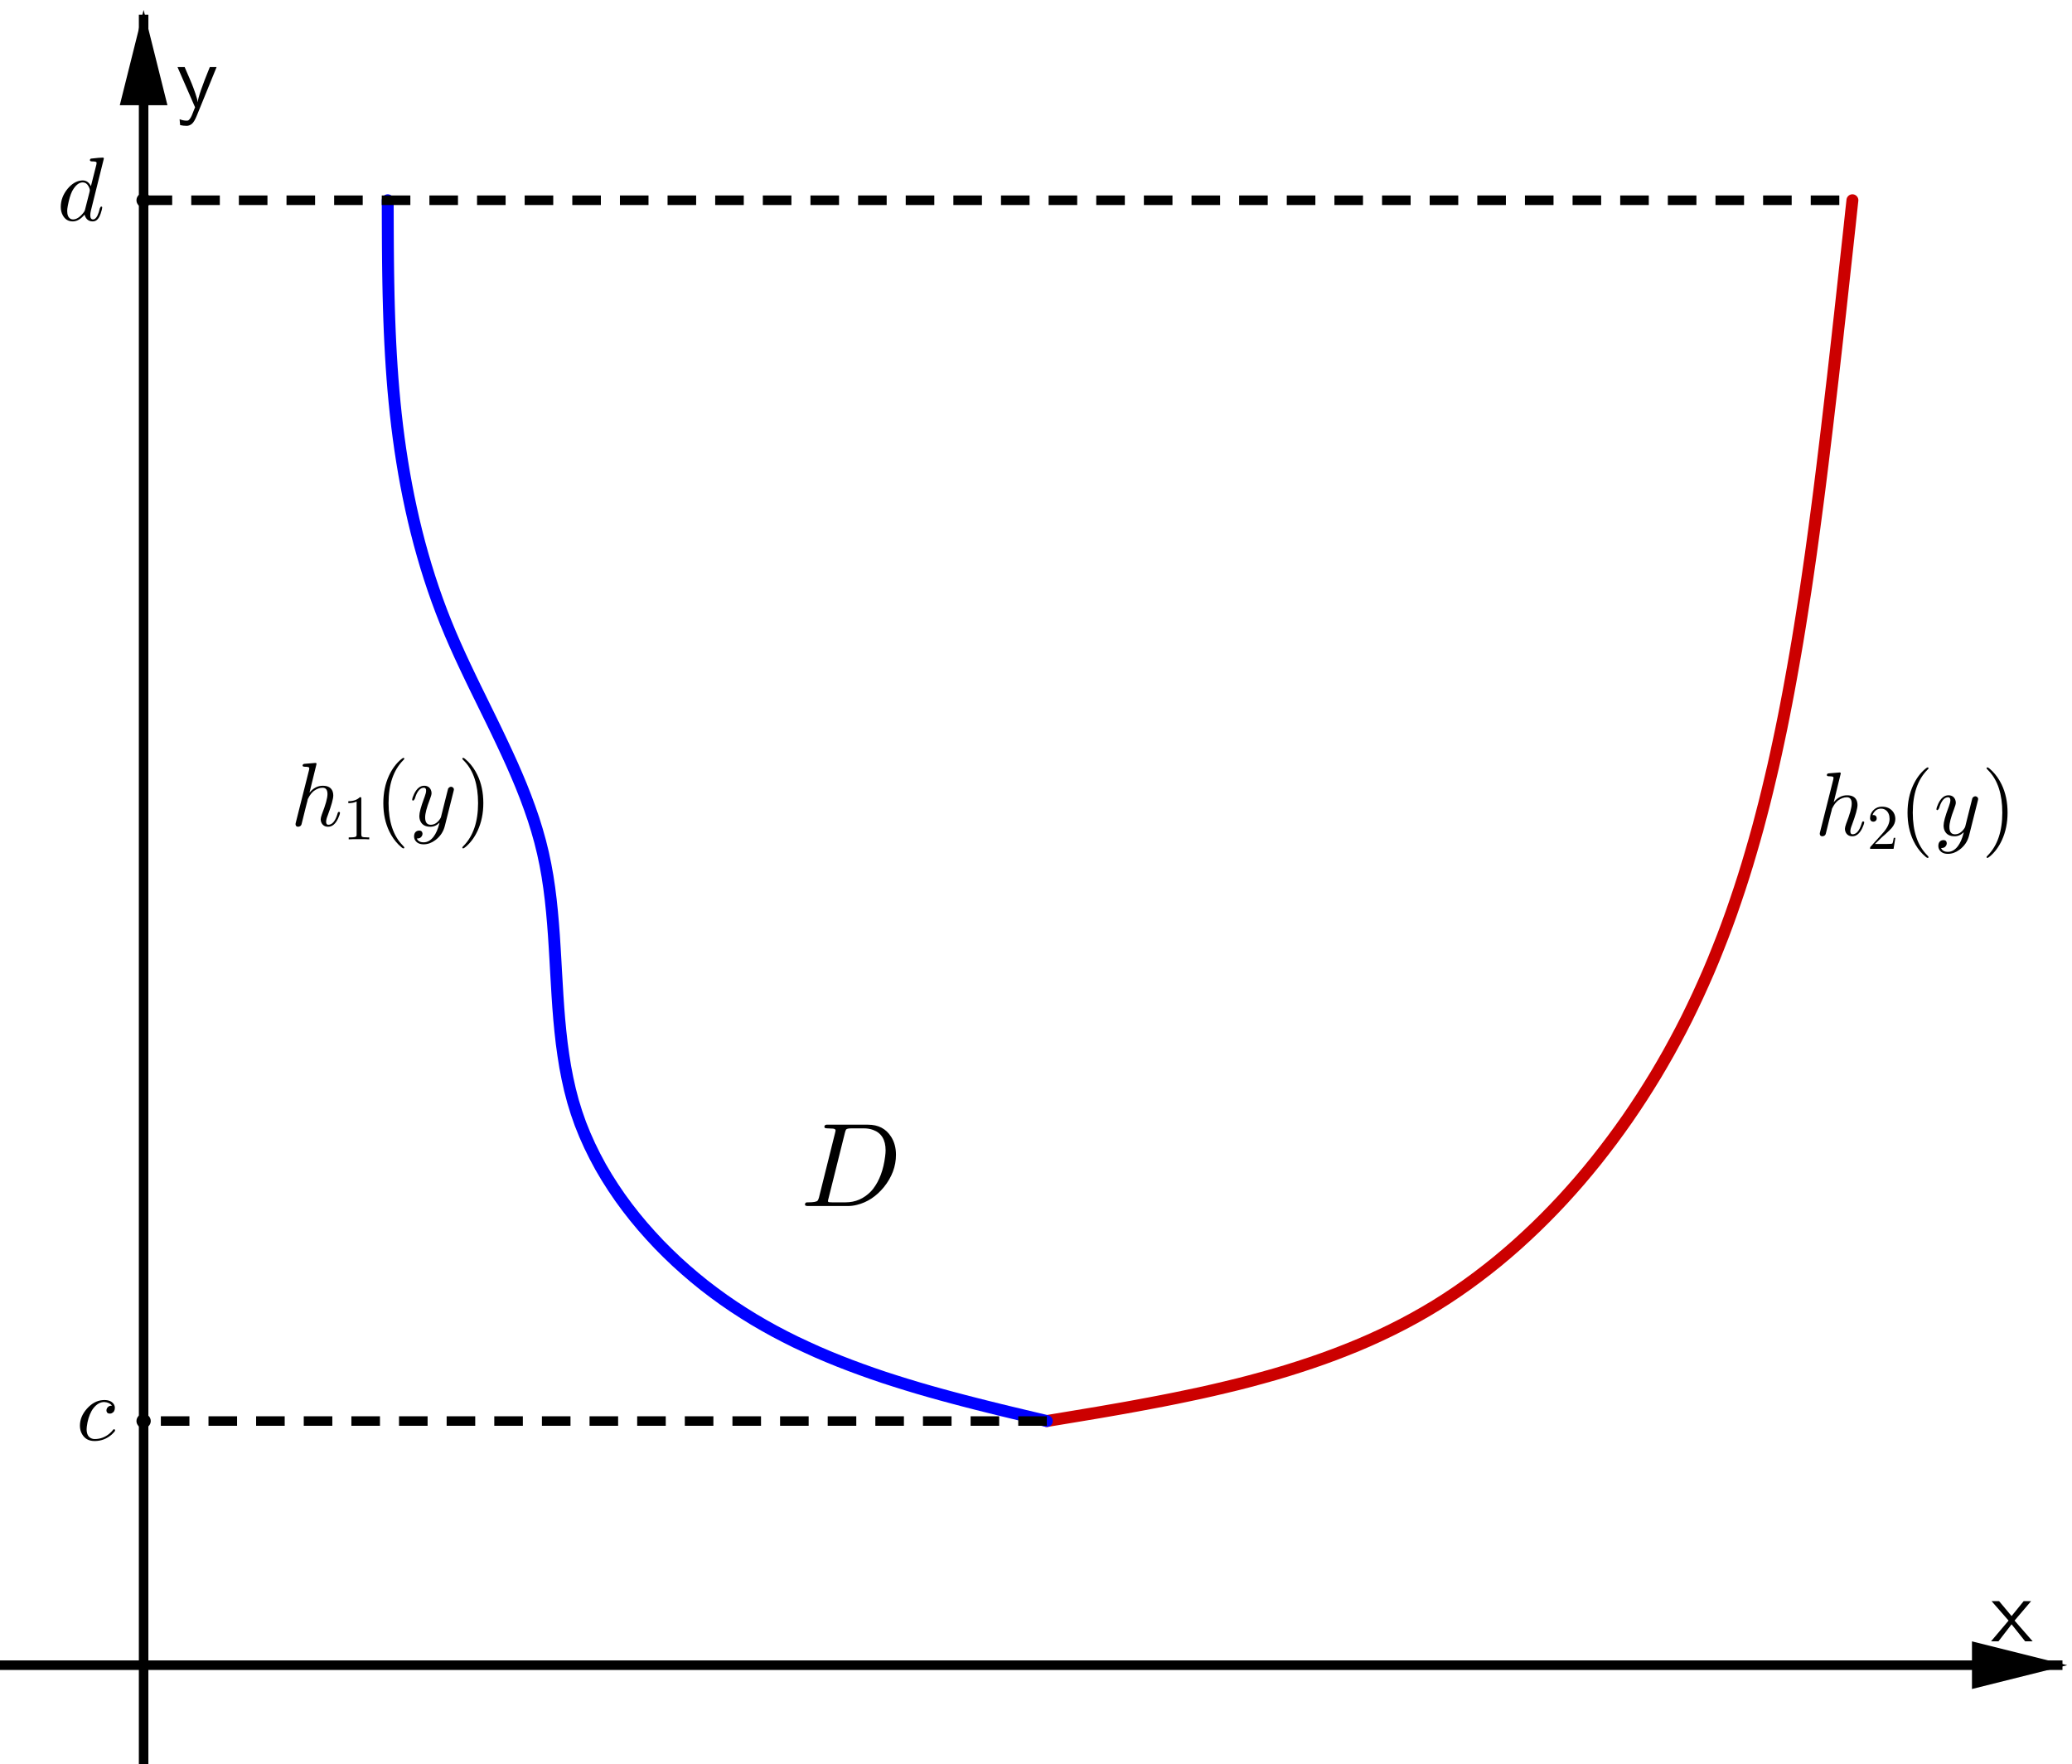
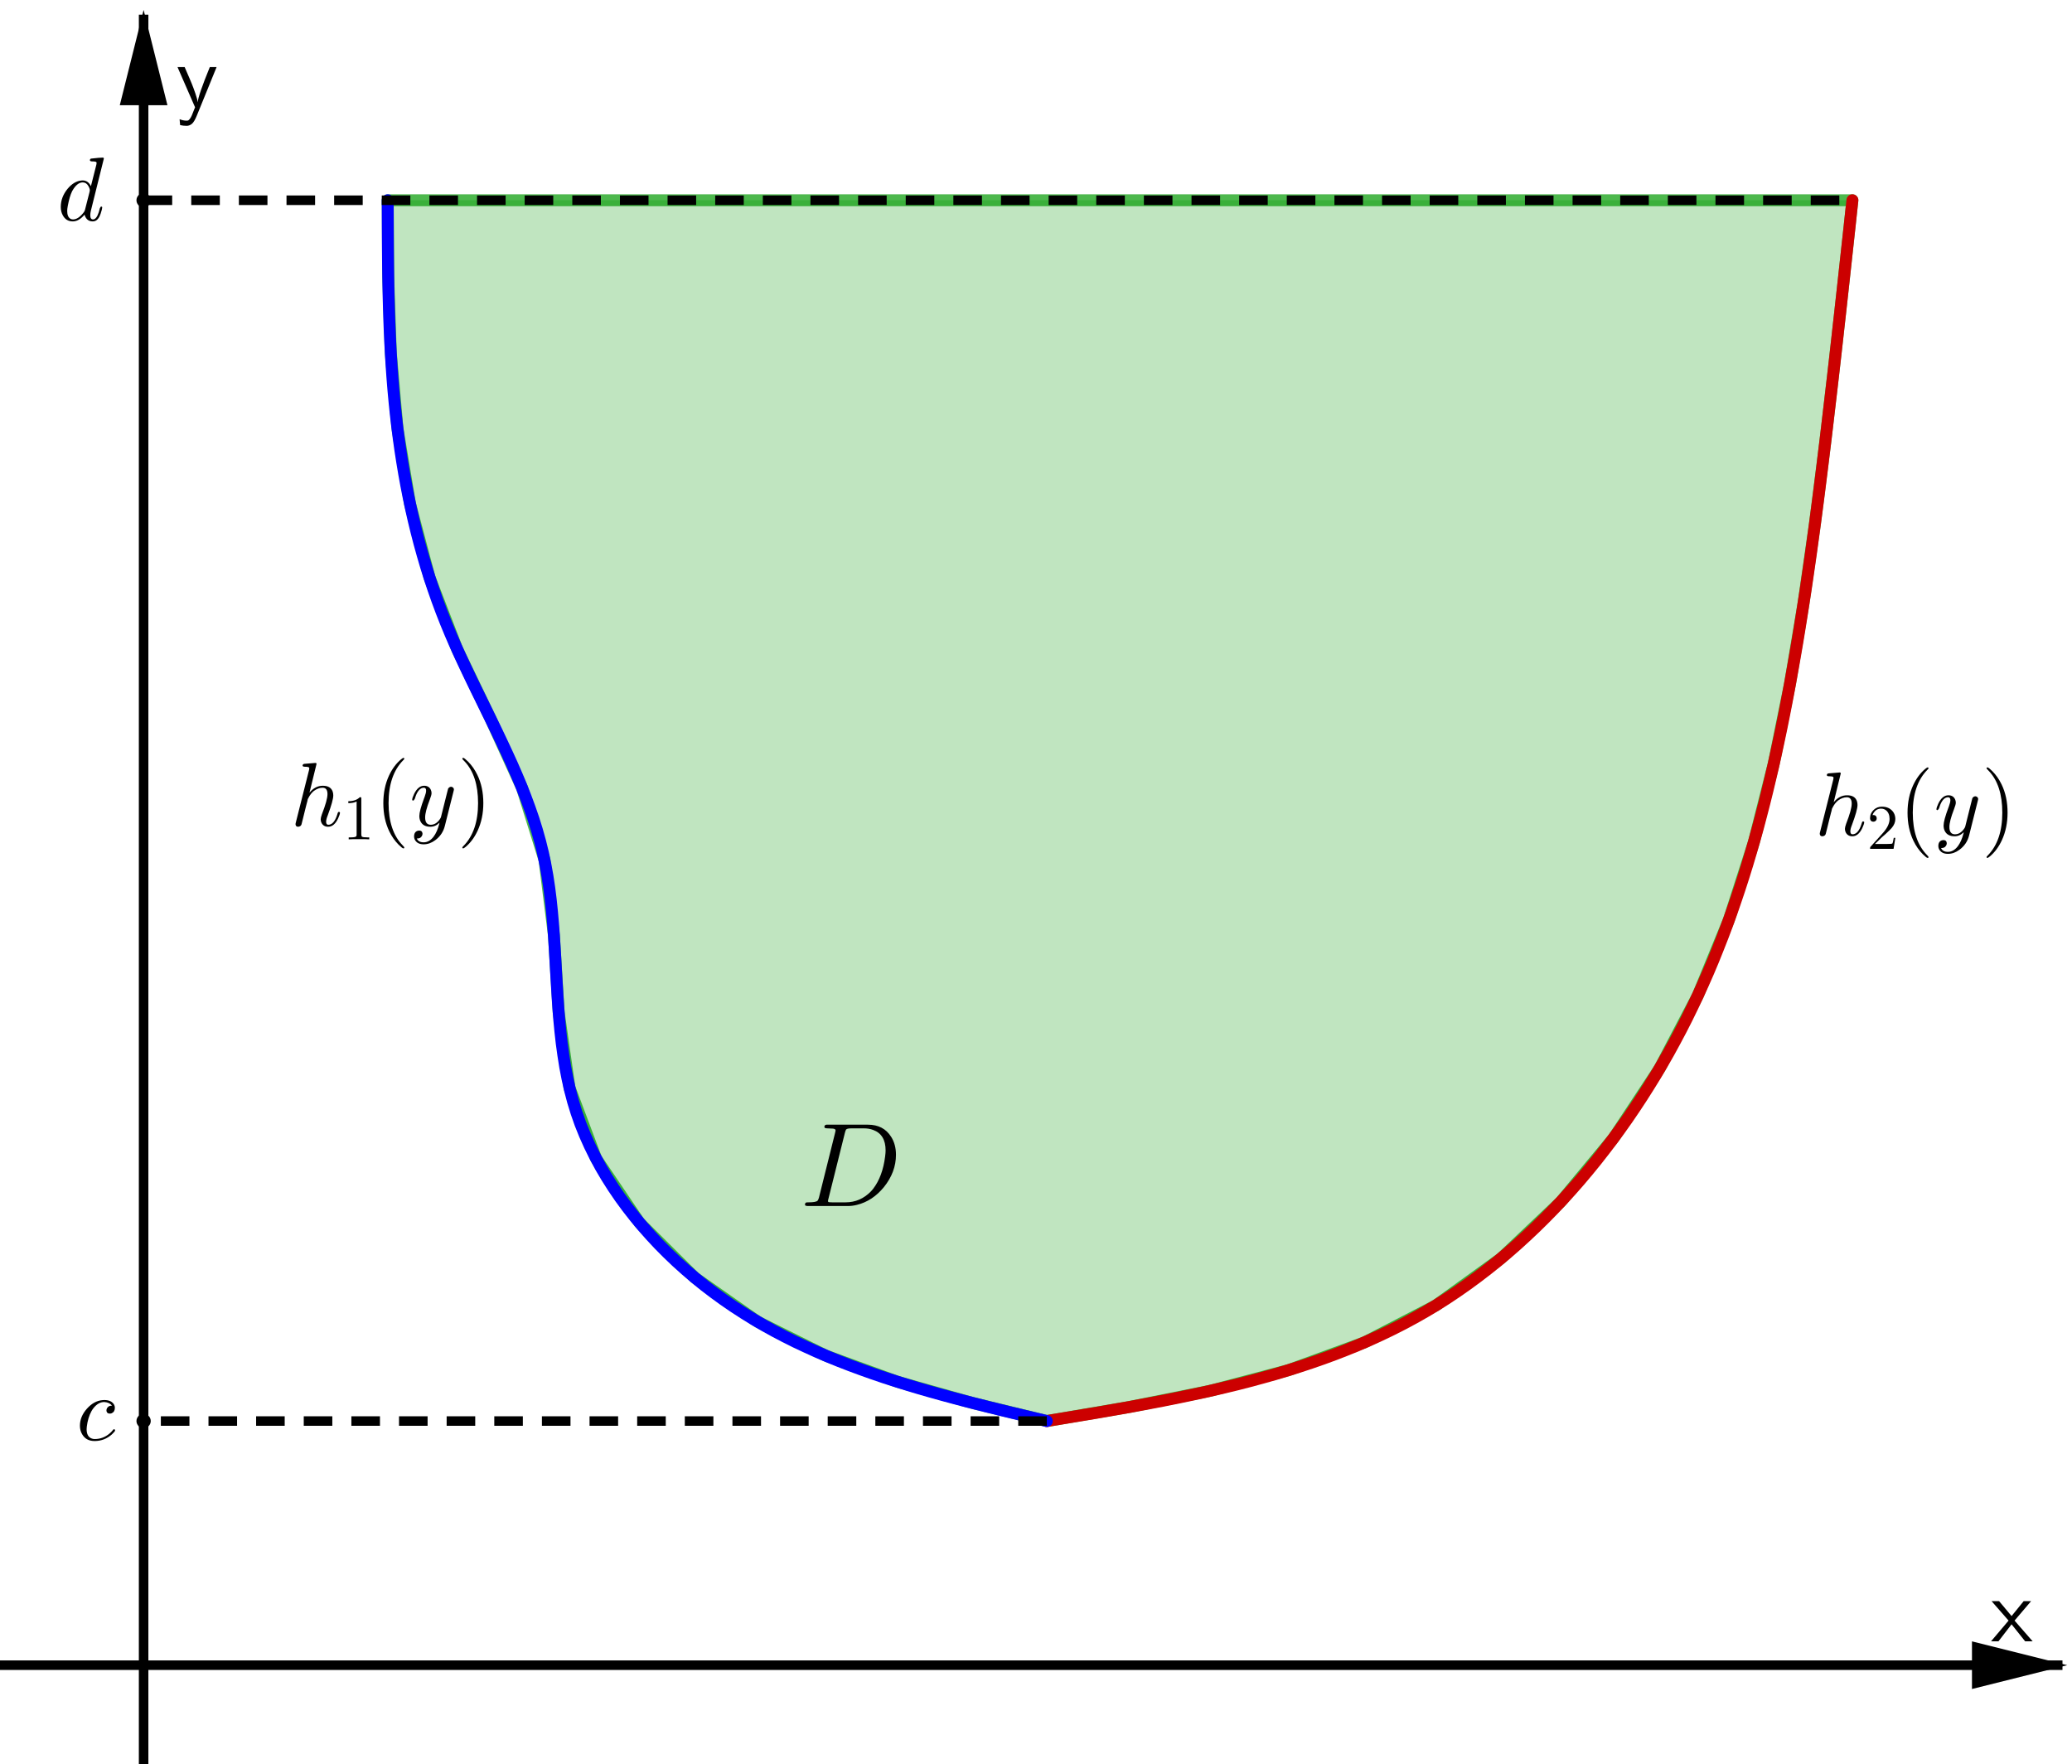
<svg xmlns="http://www.w3.org/2000/svg" version="1.1" baseProfile="full" width="8.507cm" height="7.239cm" viewBox="0 0 435 370">
  <g stroke-linejoin="miter" stroke-dashoffset="0" stroke-dasharray="none" stroke-width="1" stroke-miterlimit="10.000" stroke-linecap="square">
-     <clipPath id="clipff1509c6-2a86-4e3b-9353-17848c4de8a5">
+     <clipPath id="clip6311e9fa-0a7a-442d-a3f0-19649b66f85b">
      <path d="M 0 0 L 0 371.00 L 436.00 371.00 L 436.00 0 z" />
    </clipPath>
    <g clip-path="url(#clip1)">
      <g stroke-width="2" stroke-linecap="butt" fill="none" stroke-opacity="1" stroke="#000000">
        <path d="M 30.150 3 L 30.150 371.00" />
      </g>
    </g>
-     <clipPath id="clip4bbbef69-0d7c-4120-860a-edbbaa0ef70a">
+     <clipPath id="clipf287693c-3bcb-419b-8c8c-c4e3463d7b70">
      <path d="M 0 0 L 0 371.00 L 436.00 371.00 L 436.00 0 z" />
    </clipPath>
    <g clip-path="url(#clip2)">
      <g fill-opacity="1" fill-rule="evenodd" stroke="none" fill="#000000">
        <path d="M 30.150 2 L 25.150 22.000 L 35.150 22.000" />
      </g>
    </g>
    <g transform="matrix(.19, 0, 0, .19, 418.00, 344.44)">
-       <clipPath id="clipea00f66d-c0bb-4141-9ba6-aeb531abc336">
+       <clipPath id="clipfaec7d5c-9d93-4d64-b7e3-cc3d02b47096">
        <path d="M -2200.0 -1812.8 L -2200.0 139.81 L 94.737 139.81 L 94.737 -1812.8 z" />
      </clipPath>
      <g clip-path="url(#clip3)">
        <g fill-opacity="1" fill-rule="nonzero" stroke="none" fill="#000000">
          <path d="M 26.000 -22.906 L 46.000 -0 L 37.703 -0 L 22.703 -18.797 L 8.203 -0 L 0 -0 L 19.406 -22.906 L .594 -44.406 L 8.906 -44.406 L 22.703 -27.906 L 36.094 -44.406 L 44.297 -44.406 L 26.000 -22.906 z" />
        </g>
      </g>
    </g>
-     <clipPath id="clip33426093-e343-4d49-85f7-3287367b3d93">
+     <clipPath id="clipdcfa182e-7ff2-4a37-b840-2f69517cbc00">
      <path d="M 0 0 L 0 371.00 L 436.00 371.00 L 436.00 0 z" />
    </clipPath>
    <g clip-path="url(#clip4)">
      <g stroke-width="2" stroke-linecap="butt" fill="none" stroke-opacity="1" stroke="#000000">
        <path d="M 0 349.45 L 433.00 349.45" />
      </g>
    </g>
-     <clipPath id="clip22374f35-7037-4273-8b87-dc86bdc1f8fb">
+     <clipPath id="clip84c56ea7-764e-4e1a-94bc-f2bf129c5e8d">
      <path d="M 0 0 L 0 371.00 L 436.00 371.00 L 436.00 0 z" />
    </clipPath>
    <g clip-path="url(#clip5)">
      <g fill-opacity="1" fill-rule="evenodd" stroke="none" fill="#000000">
        <path d="M 434.00 349.45 L 414.00 344.45 L 414.00 354.45" />
      </g>
    </g>
    <g transform="matrix(.19, 0, 0, .19, 37.000, 22.436)">
-       <clipPath id="clip79411219-c379-4dfe-b65a-c7cf95550836">
+       <clipPath id="clip289b7c0a-c3a3-45b7-85e8-506037b8e4bb">
        <path d="M -194.74 -118.08 L -194.74 1834.5 L 2100.0 1834.5 L 2100.0 -118.08 z" />
      </clipPath>
      <g clip-path="url(#clip6)">
        <g fill-opacity="1" fill-rule="nonzero" stroke="none" fill="#000000">
          <path d="M 44.594 -44.406 L 22.797 9.094 Q 20.000 16.000 17.352 18.250 Q 14.703 20.500 11.500 20.500 Q 7.797 20.500 4.297 19.703 L 3.703 13.203 Q 7.703 14.797 11.500 14.797 Q 12.500 14.797 13.102 14.602 Q 13.703 14.406 14.852 13.055 Q 16.000 11.703 17.203 9 Q 18.094 7 20.797 -0 L 1.406 -44.406 L 9.297 -44.406 L 14.703 -31.906 Q 15.500 -30.094 17.148 -26.094 Q 18.797 -22.094 21.102 -15.398 Q 23.406 -8.703 23.703 -5.703 L 23.797 -5.703 Q 24.094 -12.594 37.094 -44.406 L 44.594 -44.406 z" />
        </g>
      </g>
    </g>
    <g id="misc">
</g>
    <g id="layer0">
-       <clipPath id="clip2cadec62-975e-4ff0-a764-cb93e0eb882e">
+       <clipPath id="clipa1887d9c-e97a-411b-b2b1-a6a6716736d4">
        <path d="M 0 0 L 0 371.00 L 436.00 371.00 L 436.00 0 z" />
      </clipPath>
      <g clip-path="url(#clip7)">
+         <g fill-opacity=".247" fill-rule="evenodd" stroke="none" fill="#009900">
+           <path d="M 219.77 298.20 L 219.77 298.20 L 237.05 295.26 L 254.10 291.85 L 270.67 287.47 L 286.53 281.66 L 301.45 273.93 L 315.21 263.99 L 327.70 252.14 L 338.81 238.74 L 348.42 224.19 L 356.45 208.87 L 362.96 193.01 L 368.20 176.74 L 372.39 160.18 L 375.80 143.43 L 378.63 126.60 L 381.05 109.72 L 383.19 92.801 L 385.17 75.860 L 387.06 58.908 L 388.90 41.950 L 81.400 41.950 L 81.400 41.950 L 81.504 57.955 L 82.042 73.936 L 83.444 89.871 L 86.078 105.68 L 90.184 121.18 L 95.973 136.18 L 102.96 150.74 L 109.60 165.32 L 114.31 180.42 L 116.29 196.27 L 117.29 212.41 L 119.55 228.22 L 125.14 243.10 L 134.23 256.54 L 145.86 268.10 L 159.09 277.37 L 173.36 284.47 L 188.40 289.95 L 203.96 294.35 L 219.77 298.20 L 219.77 298.20 z" />
+         </g>
+       </g>
+       <clipPath id="clipd58b456e-d2c6-4f74-9938-e258784f93cc">
+         <path d="M 0 0 L 0 371.00 L 436.00 371.00 L 436.00 0 z" />
+       </clipPath>
+       <g clip-path="url(#clip8)">
+         <g stroke-linejoin="round" stroke-width="2.5" stroke-linecap="round" fill="none" stroke-opacity=".698" stroke="#009900">
+           <path d="M 219.77 298.20 L 219.77 298.20 L 237.05 295.26 L 254.10 291.85 L 270.67 287.47 L 286.53 281.66 L 301.45 273.93 L 315.21 263.99 L 327.70 252.14 L 338.81 238.74 L 348.42 224.19 L 356.45 208.87 L 362.96 193.01 L 368.20 176.74 L 372.39 160.18 L 375.80 143.43 L 378.63 126.60 L 381.05 109.72 L 383.19 92.801 L 385.17 75.860 L 387.06 58.908 L 388.90 41.950 L 81.400 41.950 L 81.400 41.950 L 81.504 57.955 L 82.042 73.936 L 83.444 89.871 L 86.078 105.68 L 90.184 121.18 L 95.973 136.18 L 102.96 150.74 L 109.60 165.32 L 114.31 180.42 L 116.29 196.27 L 117.29 212.41 L 119.55 228.22 L 125.14 243.10 L 134.23 256.54 L 145.86 268.10 L 159.09 277.37 L 173.36 284.47 L 188.40 289.95 L 203.96 294.35 L 219.77 298.20 L 219.77 298.20 z" />
+         </g>
+       </g>
+       <clipPath id="clip1e984495-9e1f-45c6-9237-fc26170e0cf2">
+         <path d="M 0 0 L 0 371.00 L 436.00 371.00 L 436.00 0 z" />
+       </clipPath>
+       <g clip-path="url(#clip9)">
        <g fill-opacity="1" fill-rule="nonzero" stroke="none" fill="#000000">
          <path d="M 31.150 41.950 C 31.150 42.502 30.702 42.950 30.150 42.950 C 29.598 42.950 29.150 42.502 29.150 41.950 C 29.150 41.398 29.598 40.950 30.150 40.950 C 30.702 40.950 31.150 41.398 31.150 41.950 z" />
        </g>
      </g>
-       <clipPath id="clip5ae794fa-d0ab-49ab-b371-496ecd430538">
-         <path d="M 0 0 L 0 371.00 L 436.00 371.00 L 436.00 0 z" />
-       </clipPath>
-       <g clip-path="url(#clip8)">
+       <clipPath id="clip98ccf362-9b53-4945-89da-2a3b7042c78a">
+         <path d="M 0 0 L 0 371.00 L 436.00 371.00 L 436.00 0 z" />
+       </clipPath>
+       <g clip-path="url(#clip10)">
        <g stroke-linejoin="round" stroke-linecap="round" fill="none" stroke-opacity="1" stroke="#000000">
          <path d="M 31.150 41.950 C 31.150 42.502 30.702 42.950 30.150 42.950 C 29.598 42.950 29.150 42.502 29.150 41.950 C 29.150 41.398 29.598 40.950 30.150 40.950 C 30.702 40.950 31.150 41.398 31.150 41.950 z" />
        </g>
      </g>
      <g transform="matrix(.19, 0, 0, .19, 12.000, 46.186)">
-         <clipPath id="clip18c55b99-7acf-4c02-a42c-9f6162832047">
+         <clipPath id="clip1ece578a-960e-4f59-ac9c-73d46df4741e">
          <path d="M -63.158 -243.08 L -63.158 1709.5 L 2231.6 1709.5 L 2231.6 -243.08 z" />
        </clipPath>
-         <g clip-path="url(#clip9)">
+         <g clip-path="url(#clip11)">
          <g fill-opacity="1" fill-rule="nonzero" stroke="none" fill="#000000">
            <path d="M 51.594 -68.297 L 37.203 -10.500 Q 36.594 -8 36.594 -5.703 Q 36.594 -1.094 39.594 -1.094 Q 43.406 -1.094 46.000 -9.094 Q 46.500 -10.797 47.203 -13.500 Q 48.000 -15.203 48.594 -15.297 Q 49.797 -15.297 49.797 -14.297 Q 49.797 -12.797 48.000 -7.297 Q 47.406 -5.594 46.797 -4.406 Q 44.000 1.094 39.406 1.094 Q 33.797 1.094 31.297 -3.703 Q 30.594 -4.906 30.297 -6.406 Q 24.000 1.094 17.297 1.094 Q 9.797 1.094 6.203 -5.703 Q 4 -9.703 4 -14.906 Q 4 -25.703 11.500 -34.906 Q 18.500 -43.297 26.703 -44.094 Q 27.406 -44.203 28.094 -44.203 Q 34.203 -44.203 37.297 -37.797 L 43.297 -61.500 L 43.594 -63.500 Q 43.594 -64.594 42.203 -64.906 Q 41.000 -65.203 38.594 -65.203 Q 36.406 -65.203 36.203 -66.406 Q 36.203 -68.094 37.594 -68.297 Q 47.000 -69.406 50.297 -69.406 Q 51.594 -69.406 51.594 -68.297 z M 30.797 -11.906 L 30.797 -11.906 L 35.797 -31.500 Q 36.094 -33.000 36.094 -33.203 Q 36.094 -35.297 34.297 -38.297 Q 32.094 -42.000 28.203 -42.000 Q 23.000 -42.000 18.297 -35.203 Q 17.406 -33.906 16.594 -32.406 Q 13.703 -26.594 11.703 -15.906 Q 11.094 -12.500 11.094 -10.500 Q 11.094 -3.703 14.906 -1.703 Q 16.000 -1.094 17.500 -1.094 Q 23.094 -1.094 28.797 -8.203 Q 30.203 -9.797 30.703 -11.500 L 30.703 -11.594 Q 30.797 -11.797 30.797 -11.906 z" />
          </g>
        </g>
      </g>
-       <clipPath id="clipa4bd0825-7ec5-4f37-8b3e-fc11e48a4892">
-         <path d="M 0 0 L 0 371.00 L 436.00 371.00 L 436.00 0 z" />
-       </clipPath>
-       <g clip-path="url(#clip10)">
+       <clipPath id="clip62ed7aa6-cf71-4d1a-b7c5-29b50d6f17dc">
+         <path d="M 0 0 L 0 371.00 L 436.00 371.00 L 436.00 0 z" />
+       </clipPath>
+       <g clip-path="url(#clip12)">
        <g fill-opacity="1" fill-rule="nonzero" stroke="none" fill="#000000">
          <path d="M 31.150 298.20 C 31.150 298.75 30.702 299.20 30.150 299.20 C 29.598 299.20 29.150 298.75 29.150 298.20 C 29.150 297.65 29.598 297.20 30.150 297.20 C 30.702 297.20 31.150 297.65 31.150 298.20 z" />
        </g>
      </g>
-       <clipPath id="clip185cf35e-0b43-4b2f-b88d-7afe05935b59">
-         <path d="M 0 0 L 0 371.00 L 436.00 371.00 L 436.00 0 z" />
-       </clipPath>
-       <g clip-path="url(#clip11)">
+       <clipPath id="clipac3a815f-ecb2-42ce-9bd3-e118ff9b058b">
+         <path d="M 0 0 L 0 371.00 L 436.00 371.00 L 436.00 0 z" />
+       </clipPath>
+       <g clip-path="url(#clip13)">
        <g stroke-linejoin="round" stroke-linecap="round" fill="none" stroke-opacity="1" stroke="#000000">
          <path d="M 31.150 298.20 C 31.150 298.75 30.702 299.20 30.150 299.20 C 29.598 299.20 29.150 298.75 29.150 298.20 C 29.150 297.65 29.598 297.20 30.150 297.20 C 30.702 297.20 31.150 297.65 31.150 298.20 z" />
        </g>
      </g>
      <g transform="matrix(.19, 0, 0, .19, 16.000, 302.19)">
-         <clipPath id="clipf791af3f-e754-4f87-aa7d-d830ada0f6bf">
+         <clipPath id="clip10c210af-3392-4a19-9a96-a3dfbbbfbb9b">
          <path d="M -84.211 -1590.5 L -84.211 362.16 L 2210.5 362.16 L 2210.5 -1590.5 z" />
        </clipPath>
-         <g clip-path="url(#clip12)">
+         <g clip-path="url(#clip14)">
          <g fill-opacity="1" fill-rule="nonzero" stroke="none" fill="#000000">
            <path d="M 39.594 -38.000 L 39.594 -38.000 Q 36.797 -41.594 31.000 -42.000 Q 24.500 -42.000 19.203 -35.406 Q 17.906 -33.797 16.906 -32.000 Q 12.906 -24.703 11.703 -14.797 Q 11.500 -13.203 11.500 -12.000 Q 11.500 -3.797 17.094 -1.703 Q 18.500 -1.094 20.500 -1.094 Q 29.500 -1.094 36.703 -7.094 Q 38.797 -8.797 40.500 -11.000 Q 41.203 -12.000 41.797 -12.000 Q 42.703 -12.000 43.000 -10.703 Q 43.000 -9.594 39.594 -6.406 Q 31.297 1.094 20.297 1.094 Q 10.797 1.094 6.5 -6.5 Q 4.094 -10.594 4.094 -15.797 Q 4.094 -26.000 11.906 -34.703 Q 19.594 -43.297 29.094 -44.094 Q 30.000 -44.203 30.906 -44.203 Q 38.594 -44.203 41.594 -39.500 Q 42.703 -37.703 42.703 -35.594 Q 42.703 -31.203 39.203 -29.594 Q 38.203 -29.203 37.094 -29.203 Q 34.094 -29.203 33.500 -31.797 Q 33.406 -32.203 33.406 -32.703 Q 33.406 -34.906 35.203 -36.594 Q 36.594 -38.000 39.594 -38.000 z" />
          </g>
        </g>
      </g>
    </g>
    <g id="layer2">
-       <clipPath id="clip72ab9ad1-2c0c-429c-ad32-cf4d8d990321">
-         <path d="M 0 0 L 0 371.00 L 436.00 371.00 L 436.00 0 z" />
-       </clipPath>
-       <g clip-path="url(#clip13)">
+       <clipPath id="clipb9257147-d155-41b2-a161-191208507ed6">
+         <path d="M 0 0 L 0 371.00 L 436.00 371.00 L 436.00 0 z" />
+       </clipPath>
+       <g clip-path="url(#clip15)">
        <g stroke-linejoin="round" stroke-width="2.5" stroke-linecap="round" fill="none" stroke-opacity="1" stroke="#cc0000">
          <path d="M 388.90 41.950 L 388.61 44.600 L 388.33 47.250 L 388.04 49.899 L 387.75 52.549 L 387.46 55.199 L 387.17 57.848 L 386.88 60.498 L 386.59 63.147 L 386.30 65.796 L 386.00 68.445 L 385.71 71.093 L 385.41 73.742 L 385.11 76.390 L 384.81 79.038 L 384.50 81.685 L 384.19 84.332 L 383.88 86.979 L 383.57 89.626 L 383.25 92.272 L 382.93 94.917 L 382.61 97.562 L 382.28 100.21 L 381.95 102.85 L 381.61 105.49 L 381.26 108.14 L 380.91 110.78 L 380.55 113.42 L 380.19 116.06 L 379.81 118.70 L 379.43 121.33 L 379.04 123.97 L 378.63 126.60 L 378.22 129.24 L 377.80 131.87 L 377.37 134.50 L 376.92 137.13 L 376.46 139.76 L 375.99 142.38 L 375.51 145.01 L 375.01 147.63 L 374.50 150.25 L 373.97 152.87 L 373.42 155.48 L 372.86 158.09 L 372.28 160.70 L 371.67 163.30 L 371.05 165.90 L 370.41 168.49 L 369.74 171.08 L 369.06 173.66 L 368.34 176.23 L 367.60 178.80 L 366.84 181.36 L 366.05 183.91 L 365.23 186.45 L 364.38 188.98 L 363.51 191.50 L 362.60 194.02 L 361.66 196.52 L 360.68 199.01 L 359.68 201.50 L 358.64 203.97 L 357.56 206.42 L 356.45 208.87 L 355.30 211.30 L 354.12 213.72 L 352.89 216.13 L 351.62 218.52 L 350.32 220.90 L 348.97 223.26 L 347.59 225.60 L 346.16 227.92 L 344.70 230.22 L 343.20 232.50 L 341.67 234.75 L 340.09 236.98 L 338.48 239.18 L 336.83 241.35 L 335.15 243.50 L 333.43 245.61 L 331.68 247.69 L 329.89 249.73 L 328.07 251.74 L 326.21 253.71 L 324.32 255.64 L 322.40 257.53 L 320.44 259.38 L 318.46 261.19 L 316.44 262.95 L 314.39 264.67 L 312.30 266.34 L 310.19 267.96 L 308.05 269.53 L 305.88 271.05 L 303.68 272.52 L 301.45 273.93 L 299.19 275.28 L 296.90 276.58 L 294.59 277.82 L 292.25 279.01 L 289.88 280.15 L 287.49 281.24 L 285.08 282.28 L 282.64 283.27 L 280.19 284.22 L 277.71 285.13 L 275.21 286.00 L 272.69 286.83 L 270.16 287.63 L 267.61 288.39 L 265.04 289.11 L 262.46 289.81 L 259.86 290.48 L 257.25 291.11 L 254.62 291.73 L 251.99 292.32 L 249.34 292.88 L 246.69 293.43 L 244.02 293.96 L 241.35 294.47 L 238.67 294.97 L 235.98 295.46 L 233.29 295.93 L 230.59 296.40 L 227.89 296.85 L 225.19 297.30 L 222.48 297.75 L 219.77 298.20" />
        </g>
      </g>
-       <clipPath id="clip0cbb0620-51db-4d14-ab14-76f0472570fe">
-         <path d="M 0 0 L 0 371.00 L 436.00 371.00 L 436.00 0 z" />
-       </clipPath>
-       <g clip-path="url(#clip14)">
+       <clipPath id="clip4c94c3eb-6fc6-41b4-b405-1658b3005d02">
+         <path d="M 0 0 L 0 371.00 L 436.00 371.00 L 436.00 0 z" />
+       </clipPath>
+       <g clip-path="url(#clip16)">
        <g stroke-linejoin="round" stroke-width="2.5" stroke-linecap="round" fill="none" stroke-opacity="1" stroke="#0000ff">
          <path d="M 219.77 298.20 L 217.30 297.61 L 214.82 297.02 L 212.35 296.43 L 209.87 295.83 L 207.41 295.22 L 204.94 294.60 L 202.49 293.97 L 200.03 293.32 L 197.59 292.66 L 195.16 291.98 L 192.74 291.28 L 190.32 290.55 L 187.92 289.80 L 185.53 289.03 L 183.16 288.22 L 180.80 287.38 L 178.45 286.51 L 176.13 285.61 L 173.82 284.67 L 171.53 283.69 L 169.26 282.66 L 167.00 281.60 L 164.78 280.49 L 162.57 279.33 L 160.39 278.12 L 158.23 276.86 L 156.10 275.54 L 153.99 274.17 L 151.91 272.74 L 149.86 271.25 L 147.84 269.71 L 145.86 268.10 L 143.91 266.43 L 142.01 264.72 L 140.15 262.94 L 138.34 261.12 L 136.59 259.24 L 134.89 257.32 L 133.25 255.35 L 131.68 253.34 L 130.17 251.28 L 128.74 249.18 L 127.38 247.04 L 126.10 244.87 L 124.91 242.65 L 123.80 240.40 L 122.78 238.12 L 121.85 235.81 L 121.03 233.47 L 120.30 231.10 L 119.67 228.70 L 119.13 226.28 L 118.66 223.84 L 118.27 221.38 L 117.93 218.91 L 117.65 216.42 L 117.41 213.91 L 117.21 211.40 L 117.04 208.89 L 116.89 206.36 L 116.74 203.84 L 116.60 201.31 L 116.45 198.79 L 116.29 196.27 L 116.10 193.76 L 115.88 191.26 L 115.62 188.77 L 115.31 186.29 L 114.94 183.83 L 114.50 181.39 L 113.99 178.97 L 113.40 176.57 L 112.73 174.19 L 112.00 171.84 L 111.19 169.50 L 110.33 167.17 L 109.42 164.86 L 108.46 162.57 L 107.46 160.28 L 106.42 158.00 L 105.36 155.73 L 104.28 153.46 L 103.18 151.19 L 102.07 148.93 L 100.96 146.66 L 99.847 144.40 L 98.747 142.12 L 97.662 139.84 L 96.599 137.56 L 95.563 135.26 L 94.560 132.95 L 93.598 130.62 L 92.679 128.28 L 91.805 125.93 L 90.973 123.56 L 90.184 121.18 L 89.437 118.79 L 88.730 116.38 L 88.062 113.97 L 87.433 111.54 L 86.843 109.11 L 86.289 106.66 L 85.772 104.21 L 85.290 101.75 L 84.843 99.285 L 84.430 96.814 L 84.049 94.338 L 83.700 91.858 L 83.383 89.374 L 83.095 86.888 L 82.838 84.400 L 82.608 81.911 L 82.404 79.420 L 82.226 76.928 L 82.070 74.435 L 81.936 71.940 L 81.822 69.445 L 81.726 66.948 L 81.646 64.451 L 81.581 61.953 L 81.530 59.454 L 81.490 56.955 L 81.460 54.455 L 81.438 51.954 L 81.423 49.454 L 81.412 46.953 L 81.405 44.451 L 81.400 41.950" />
        </g>
      </g>
-       <clipPath id="clip00adf430-da41-4b6d-9405-5b29ce14d956">
-         <path d="M 0 0 L 0 371.00 L 436.00 371.00 L 436.00 0 z" />
-       </clipPath>
-       <g clip-path="url(#clip15)">
+       <clipPath id="clipcfa5764e-ce7a-46c3-973f-7ec4f876717c">
+         <path d="M 0 0 L 0 371.00 L 436.00 371.00 L 436.00 0 z" />
+       </clipPath>
+       <g clip-path="url(#clip17)">
        <g stroke-linejoin="round" stroke-dasharray="6,4" stroke-width="2" stroke-linecap="butt" fill="none" stroke-opacity="1" stroke="#000000">
          <path d="M 30.150 41.950 L 388.90 41.950" />
        </g>
      </g>
-       <clipPath id="clipae62fa3c-6f03-47e0-a5b0-61f1d570ae3a">
-         <path d="M 0 0 L 0 371.00 L 436.00 371.00 L 436.00 0 z" />
-       </clipPath>
-       <g clip-path="url(#clip16)">
+       <clipPath id="clip6eb1c309-ecf9-4acb-ac3b-e0426a89925b">
+         <path d="M 0 0 L 0 371.00 L 436.00 371.00 L 436.00 0 z" />
+       </clipPath>
+       <g clip-path="url(#clip18)">
        <g stroke-linejoin="round" stroke-dasharray="6,4" stroke-width="2" stroke-linecap="butt" fill="none" stroke-opacity="1" stroke="#000000">
          <path d="M 219.77 298.20 L 30.150 298.20" />
        </g>
      </g>
      <g transform="matrix(.19, 0, 0, .19, 381.00, 175.25)">
-         <clipPath id="clipba1a80f7-703e-473e-a41e-696f813212dc">
+         <clipPath id="clip9ebf93a3-f4e3-43ef-8f73-730623f58bd5">
          <path d="M -2005.3 -922.37 L -2005.3 1030.3 L 289.47 1030.3 L 289.47 -922.37 z" />
        </clipPath>
-         <g clip-path="url(#clip17)">
+         <g clip-path="url(#clip19)">
          <g fill-opacity="1" fill-rule="nonzero" stroke="none" fill="#000000">
            <path d="M 28.703 -68.297 L 20.906 -36.500 Q 27.094 -44.203 35.703 -44.203 Q 44.594 -44.203 46.703 -37.297 L 46.703 -37.203 Q 47.203 -35.500 47.203 -33.500 Q 47.203 -27.906 41.094 -11.500 Q 39.297 -7.094 39.297 -4.406 Q 39.297 -1.094 41.703 -1.094 Q 47.906 -1.094 51.500 -12.094 L 51.906 -13.500 Q 52.406 -15.094 52.906 -15.203 L 52.906 -15.297 L 53.406 -15.297 Q 54.594 -15.297 54.594 -14.297 Q 54.594 -12.594 52.500 -8 Q 48.203 1.094 41.500 1.094 Q 36.406 1.094 34.203 -3.203 Q 33.297 -5 33.297 -7.094 Q 33.297 -8.906 34.594 -12.594 Q 40.797 -28.406 40.797 -35.000 Q 40.797 -42.000 35.406 -42.000 Q 30.594 -42.000 25.797 -38.500 Q 22.094 -35.594 19.297 -29.906 L 19.000 -29.297 Q 18.594 -26.906 17.906 -24.797 Q 17.406 -22.500 16.203 -18.094 L 14.000 -9.094 L 12.094 -1.5 Q 11.406 .594 9 1 Q 8.703 1.094 8.406 1.094 Q 6 1.094 5.594 -1 Q 5.5 -1.406 5.5 -1.703 Q 5.5 -2.5 5.906 -3.906 L 20.406 -61.500 L 20.703 -63.500 Q 20.703 -64.594 19.297 -64.906 L 19.297 -64.906 Q 18.094 -65.203 15.703 -65.203 Q 13.500 -65.203 13.297 -66.406 Q 13.297 -68.094 15.203 -68.406 L 27.406 -69.406 Q 28.703 -69.406 28.703 -68.297 z" />
          </g>
        </g>
      </g>
      <g transform="matrix(.133, 0, 0, .133, 391.94, 178.10)">
-         <clipPath id="clipc36d0f0e-759c-4539-9ce8-7a411785f621">
+         <clipPath id="clipdfc79a40-4bfb-4c65-8d8d-af3b654298e2">
          <path d="M -2946.9 -1339.1 L -2946.9 1450.4 L 331.25 1450.4 L 331.25 -1339.1 z" />
        </clipPath>
-         <g clip-path="url(#clip18)">
+         <g clip-path="url(#clip20)">
          <g fill-opacity="1" fill-rule="nonzero" stroke="none" fill="#000000">
            <path d="M 44.906 -17.406 L 44.906 -17.406 L 42.094 -0 L 5 -0 Q 5 -2.5 5.594 -3.203 L 6.094 -3.703 L 25.297 -25.094 Q 35.797 -36.906 35.797 -47.203 Q 35.797 -56.094 30.406 -60.703 L 30.297 -60.797 L 30.203 -60.797 Q 27.000 -63.500 22.406 -63.500 Q 15.203 -63.500 10.906 -57.297 Q 9.703 -55.500 8.906 -53.297 Q 9.203 -53.406 10.203 -53.406 Q 14.203 -53.406 15.297 -49.797 L 15.297 -49.703 Q 15.500 -49.000 15.500 -48.203 Q 15.500 -44.203 11.703 -43.094 Q 10.906 -42.906 10.297 -42.906 Q 6.594 -42.906 5.406 -46.000 Q 5 -47.094 5 -48.500 Q 5 -56.203 10.906 -61.703 Q 16.203 -66.594 23.703 -66.594 Q 34.703 -66.594 40.797 -59.203 Q 44.297 -54.906 44.797 -49.000 Q 44.906 -48.094 44.906 -47.203 Q 44.906 -39.906 39.406 -33.297 Q 36.500 -29.906 30.406 -24.297 L 24.297 -18.906 L 23.297 -18.000 L 12.703 -7.703 L 30.703 -7.703 Q 39.500 -7.703 40.203 -8.5 Q 41.203 -9.906 42.406 -17.406 L 44.906 -17.406 z" />
          </g>
        </g>
      </g>
      <g transform="matrix(.19, 0, 0, .19, 398.59, 175.25)">
-         <clipPath id="clip6ce7fff5-1d68-491d-8fc9-1992338b8c1f">
+         <clipPath id="clip9b901c5c-f733-4101-a47c-daa530c49bca">
          <path d="M -2097.9 -922.37 L -2097.9 1030.3 L 196.87 1030.3 L 196.87 -922.37 z" />
        </clipPath>
-         <g clip-path="url(#clip19)">
+         <g clip-path="url(#clip21)">
          <g fill-opacity="1" fill-rule="nonzero" stroke="none" fill="#000000">
            <path d="M 33.094 24.000 L 33.094 24.000 Q 33.094 25.000 32.094 25.000 Q 30.906 25.000 26.797 20.906 Q 20.594 14.703 16.500 6.203 Q 9.906 -7.406 9.906 -25.000 Q 9.906 -41.906 16.203 -55.500 Q 21.406 -66.594 29.406 -73.297 Q 31.500 -75.000 32.094 -75.000 Q 33.094 -75.000 33.094 -74.000 Q 33.094 -73.500 31.797 -72.297 Q 15.703 -55.906 15.703 -25.000 Q 15.703 5.797 31.406 21.797 Q 33.094 23.500 33.094 24.000 z" />
          </g>
        </g>
      </g>
      <g transform="matrix(.19, 0, 0, .19, 405.99, 175.25)">
-         <clipPath id="clipdc5af1e7-246a-461e-93a6-c1e7adca684c">
+         <clipPath id="clipdf17a659-3c48-4669-87c8-a0cebfbf2528">
          <path d="M -2136.8 -922.37 L -2136.8 1030.3 L 157.97 1030.3 L 157.97 -922.37 z" />
        </clipPath>
-         <g clip-path="url(#clip20)">
+         <g clip-path="url(#clip22)">
          <g fill-opacity="1" fill-rule="nonzero" stroke="none" fill="#000000">
            <path d="M 48.594 -38.094 L 39.000 .094 Q 36.594 9.906 28.297 16.000 Q 22.203 20.500 15.594 20.500 Q 8.906 20.500 6.094 15.906 Q 5 14.000 5 11.797 Q 5 6.703 9.094 5.5 Q 9.906 5.297 10.594 5.297 Q 13.797 5.297 14.203 8.094 Q 14.297 8.406 14.297 8.797 Q 14.297 11.094 12.297 12.906 Q 10.906 14.094 8 14.094 Q 9.797 18.297 15.594 18.297 Q 21.797 18.297 26.594 12.000 Q 30.500 6.797 32.797 -2.094 Q 32.906 -2.5 33.094 -3.406 Q 28.594 1.094 23.000 1.094 Q 15.000 1.094 12.094 -4.797 Q 10.797 -7.406 10.797 -10.797 Q 10.797 -16.297 16.094 -30.500 Q 16.297 -31.094 16.594 -31.797 Q 18.297 -36.406 18.297 -38.797 Q 18.297 -42.000 15.797 -42.000 Q 10.297 -42.000 6.797 -32.906 L 6.797 -32.797 Q 6.203 -31.297 5.703 -29.594 Q 4.594 -27.906 4.094 -27.797 Q 2.906 -27.797 2.906 -28.797 Q 2.906 -30.594 5 -35.094 Q 9.406 -44.203 16.094 -44.203 Q 21.406 -44.203 23.500 -39.703 Q 24.297 -38.000 24.297 -36.000 Q 24.297 -33.906 22.297 -28.797 Q 17.203 -15.594 17.203 -9.203 Q 17.203 -1.094 23.406 -1.094 Q 29.203 -1.094 33.500 -7.297 Q 34.500 -8.797 34.703 -9.594 L 39.203 -27.594 Q 39.906 -30.906 41.203 -35.594 Q 42.203 -39.906 42.594 -41.000 Q 43.906 -43.094 46.094 -43.094 Q 48.594 -42.594 49.000 -40.406 Q 49.000 -39.500 48.594 -38.094 z" />
          </g>
        </g>
      </g>
      <g transform="matrix(.19, 0, 0, .19, 415.98, 175.25)">
-         <clipPath id="clip9b800538-1146-4ab8-9407-5069b48d4f66">
+         <clipPath id="clipf7e69350-44c8-4229-bc2a-5868954a34cd">
          <path d="M -2189.4 -922.37 L -2189.4 1030.3 L 105.37 1030.3 L 105.37 -922.37 z" />
        </clipPath>
-         <g clip-path="url(#clip21)">
+         <g clip-path="url(#clip23)">
          <g fill-opacity="1" fill-rule="nonzero" stroke="none" fill="#000000">
            <path d="M 28.906 -25.000 L 28.906 -25.000 Q 28.906 -8.094 22.594 5.5 Q 17.406 16.594 9.406 23.297 Q 7.297 25.000 6.703 25.000 Q 5.703 25.000 5.703 24.000 Q 5.703 23.500 7 22.297 Q 23.094 5.906 23.094 -25.000 Q 23.094 -55.500 8.094 -71.203 L 7.594 -71.703 Q 5.703 -73.500 5.703 -74.000 Q 5.703 -75.000 6.703 -75.000 Q 7.906 -75.000 12.000 -70.906 Q 18.203 -64.703 22.297 -56.203 Q 28.906 -42.594 28.906 -25.000 z" />
          </g>
        </g>
      </g>
      <g transform="matrix(.19, 0, 0, .19, 61.000, 173.25)">
-         <clipPath id="clip67d15adc-fb06-48c2-b54b-a6483585ea68">
+         <clipPath id="clipfb6ce0c4-cd07-49a7-b3f0-531c10852008">
          <path d="M -321.05 -911.84 L -321.05 1040.8 L 1973.7 1040.8 L 1973.7 -911.84 z" />
        </clipPath>
-         <g clip-path="url(#clip22)">
+         <g clip-path="url(#clip24)">
          <g fill-opacity="1" fill-rule="nonzero" stroke="none" fill="#000000">
            <path d="M 28.703 -68.297 L 20.906 -36.500 Q 27.094 -44.203 35.703 -44.203 Q 44.594 -44.203 46.703 -37.297 L 46.703 -37.203 Q 47.203 -35.500 47.203 -33.500 Q 47.203 -27.906 41.094 -11.500 Q 39.297 -7.094 39.297 -4.406 Q 39.297 -1.094 41.703 -1.094 Q 47.906 -1.094 51.500 -12.094 L 51.906 -13.500 Q 52.406 -15.094 52.906 -15.203 L 52.906 -15.297 L 53.406 -15.297 Q 54.594 -15.297 54.594 -14.297 Q 54.594 -12.594 52.500 -8 Q 48.203 1.094 41.500 1.094 Q 36.406 1.094 34.203 -3.203 Q 33.297 -5 33.297 -7.094 Q 33.297 -8.906 34.594 -12.594 Q 40.797 -28.406 40.797 -35.000 Q 40.797 -42.000 35.406 -42.000 Q 30.594 -42.000 25.797 -38.500 Q 22.094 -35.594 19.297 -29.906 L 19.000 -29.297 Q 18.594 -26.906 17.906 -24.797 Q 17.406 -22.500 16.203 -18.094 L 14.000 -9.094 L 12.094 -1.5 Q 11.406 .594 9 1 Q 8.703 1.094 8.406 1.094 Q 6 1.094 5.594 -1 Q 5.5 -1.406 5.5 -1.703 Q 5.5 -2.5 5.906 -3.906 L 20.406 -61.500 L 20.703 -63.500 Q 20.703 -64.594 19.297 -64.906 L 19.297 -64.906 Q 18.094 -65.203 15.703 -65.203 Q 13.500 -65.203 13.297 -66.406 Q 13.297 -68.094 15.203 -68.406 L 27.406 -69.406 Q 28.703 -69.406 28.703 -68.297 z" />
          </g>
        </g>
      </g>
      <g transform="matrix(.133, 0, 0, .133, 71.944, 176.10)">
-         <clipPath id="clip3b88fde1-1d62-4f16-b943-4713c92d802a">
+         <clipPath id="clip59e1a24e-baba-40cb-b241-7d3869cf60cb">
          <path d="M -540.93 -1324.1 L -540.93 1465.4 L 2737.3 1465.4 L 2737.3 -1324.1 z" />
        </clipPath>
-         <g clip-path="url(#clip23)">
+         <g clip-path="url(#clip25)">
          <g fill-opacity="1" fill-rule="nonzero" stroke="none" fill="#000000">
            <path d="M 29.406 -64.000 L 29.406 -7.906 Q 29.406 -4.906 30.594 -4.094 Q 32.297 -3.094 38.703 -3.094 L 41.906 -3.094 L 41.906 -0 Q 38.406 -.297 25.703 -.297 Q 13.000 -.297 9.5 -0 L 9.5 -3.094 L 12.703 -3.094 Q 20.406 -3.094 21.500 -4.906 L 21.594 -5 Q 22.000 -5.797 22.000 -7.906 L 22.000 -59.703 Q 16.797 -57.094 8.906 -57.094 L 8.906 -60.203 Q 20.906 -60.203 27.094 -66.594 Q 29.000 -66.594 29.297 -65.906 L 29.297 -65.906 L 29.297 -65.797 Q 29.406 -65.500 29.406 -64.000 z" />
          </g>
        </g>
      </g>
      <g transform="matrix(.19, 0, 0, .19, 78.594, 173.25)">
-         <clipPath id="clipf642299d-a9ff-42f0-8636-1534a9f9a668">
+         <clipPath id="clip4dc858b9-0069-430d-8258-da12de14e69d">
          <path d="M -413.65 -911.84 L -413.65 1040.8 L 1881.1 1040.8 L 1881.1 -911.84 z" />
        </clipPath>
-         <g clip-path="url(#clip24)">
+         <g clip-path="url(#clip26)">
          <g fill-opacity="1" fill-rule="nonzero" stroke="none" fill="#000000">
            <path d="M 33.094 24.000 L 33.094 24.000 Q 33.094 25.000 32.094 25.000 Q 30.906 25.000 26.797 20.906 Q 20.594 14.703 16.500 6.203 Q 9.906 -7.406 9.906 -25.000 Q 9.906 -41.906 16.203 -55.500 Q 21.406 -66.594 29.406 -73.297 Q 31.500 -75.000 32.094 -75.000 Q 33.094 -75.000 33.094 -74.000 Q 33.094 -73.500 31.797 -72.297 Q 15.703 -55.906 15.703 -25.000 Q 15.703 5.797 31.406 21.797 Q 33.094 23.500 33.094 24.000 z" />
          </g>
        </g>
      </g>
      <g transform="matrix(.19, 0, 0, .19, 85.985, 173.25)">
-         <clipPath id="clipf5f4dab9-1798-4e78-80ce-f325ae977c51">
+         <clipPath id="clip582a9323-3294-4bc7-9988-c813865b3177">
          <path d="M -452.55 -911.84 L -452.55 1040.8 L 1842.2 1040.8 L 1842.2 -911.84 z" />
        </clipPath>
-         <g clip-path="url(#clip25)">
+         <g clip-path="url(#clip27)">
          <g fill-opacity="1" fill-rule="nonzero" stroke="none" fill="#000000">
            <path d="M 48.594 -38.094 L 39.000 .094 Q 36.594 9.906 28.297 16.000 Q 22.203 20.500 15.594 20.500 Q 8.906 20.500 6.094 15.906 Q 5 14.000 5 11.797 Q 5 6.703 9.094 5.5 Q 9.906 5.297 10.594 5.297 Q 13.797 5.297 14.203 8.094 Q 14.297 8.406 14.297 8.797 Q 14.297 11.094 12.297 12.906 Q 10.906 14.094 8 14.094 Q 9.797 18.297 15.594 18.297 Q 21.797 18.297 26.594 12.000 Q 30.500 6.797 32.797 -2.094 Q 32.906 -2.5 33.094 -3.406 Q 28.594 1.094 23.000 1.094 Q 15.000 1.094 12.094 -4.797 Q 10.797 -7.406 10.797 -10.797 Q 10.797 -16.297 16.094 -30.500 Q 16.297 -31.094 16.594 -31.797 Q 18.297 -36.406 18.297 -38.797 Q 18.297 -42.000 15.797 -42.000 Q 10.297 -42.000 6.797 -32.906 L 6.797 -32.797 Q 6.203 -31.297 5.703 -29.594 Q 4.594 -27.906 4.094 -27.797 Q 2.906 -27.797 2.906 -28.797 Q 2.906 -30.594 5 -35.094 Q 9.406 -44.203 16.094 -44.203 Q 21.406 -44.203 23.500 -39.703 Q 24.297 -38.000 24.297 -36.000 Q 24.297 -33.906 22.297 -28.797 Q 17.203 -15.594 17.203 -9.203 Q 17.203 -1.094 23.406 -1.094 Q 29.203 -1.094 33.500 -7.297 Q 34.500 -8.797 34.703 -9.594 L 39.203 -27.594 Q 39.906 -30.906 41.203 -35.594 Q 42.203 -39.906 42.594 -41.000 Q 43.906 -43.094 46.094 -43.094 Q 48.594 -42.594 49.000 -40.406 Q 49.000 -39.500 48.594 -38.094 z" />
          </g>
        </g>
      </g>
      <g transform="matrix(.19, 0, 0, .19, 95.979, 173.25)">
-         <clipPath id="clipb18000c4-f011-406f-88e2-b8b7bc2d3dbc">
+         <clipPath id="clip4128827d-d6e2-4bfb-bf63-2beeca75905e">
          <path d="M -505.15 -911.84 L -505.15 1040.8 L 1789.6 1040.8 L 1789.6 -911.84 z" />
        </clipPath>
-         <g clip-path="url(#clip26)">
+         <g clip-path="url(#clip28)">
          <g fill-opacity="1" fill-rule="nonzero" stroke="none" fill="#000000">
            <path d="M 28.906 -25.000 L 28.906 -25.000 Q 28.906 -8.094 22.594 5.5 Q 17.406 16.594 9.406 23.297 Q 7.297 25.000 6.703 25.000 Q 5.703 25.000 5.703 24.000 Q 5.703 23.500 7 22.297 Q 23.094 5.906 23.094 -25.000 Q 23.094 -55.500 8.094 -71.203 L 7.594 -71.703 Q 5.703 -73.500 5.703 -74.000 Q 5.703 -75.000 6.703 -75.000 Q 7.906 -75.000 12.000 -70.906 Q 18.203 -64.703 22.297 -56.203 Q 28.906 -42.594 28.906 -25.000 z" />
          </g>
        </g>
      </g>
      <g transform="matrix(.25, 0, 0, .25, 168.00, 253.07)">
-         <clipPath id="clip29446955-313a-4137-81a4-678869320778">
+         <clipPath id="clipc562f3b1-14c9-4680-bc95-ce498ddd1034">
          <path d="M -672.00 -1012.3 L -672.00 471.70 L 1072.0 471.70 L 1072.0 -1012.3 z" />
        </clipPath>
-         <g clip-path="url(#clip27)">
+         <g clip-path="url(#clip29)">
          <g fill-opacity="1" fill-rule="nonzero" stroke="none" fill="#000000">
            <path d="M 15.906 -7.797 L 15.906 -7.797 L 29.297 -61.500 Q 29.703 -63.094 29.703 -63.406 Q 29.703 -64.594 28.094 -64.906 L 28.000 -64.906 L 28.000 -64.906 Q 27.797 -65.000 27.500 -65.000 Q 25.094 -65.203 23.203 -65.203 Q 20.594 -65.203 20.406 -66.000 Q 20.297 -66.203 20.297 -66.406 Q 20.297 -68.094 22.000 -68.297 L 22.000 -68.297 L 23.297 -68.297 L 56.906 -68.297 Q 69.906 -68.297 76.297 -58.203 Q 80.406 -51.797 80.406 -43.000 Q 80.406 -28.500 70.297 -15.906 Q 60.703 -4.203 47.703 -1 Q 43.797 -0 39.906 -0 L 6.797 -0 Q 4.297 -0 4.094 -.797 Q 4 -.906 4 -1.203 Q 4 -2.906 5.594 -3.094 L 6.797 -3.094 Q 13.297 -3.094 14.594 -4.5 Q 15.203 -5.203 15.797 -7.297 Q 15.797 -7.406 15.906 -7.797 z M 37.500 -61.406 L 23.797 -6.5 Q 23.297 -4.703 23.297 -4.203 Q 23.297 -3.406 24.203 -3.203 L 24.203 -3.203 L 24.203 -3.203 L 24.594 -3.203 Q 25.203 -3.094 26.797 -3.094 L 38.094 -3.094 Q 50.500 -3.094 59.500 -12.406 Q 60.406 -13.406 61.203 -14.406 Q 69.203 -24.797 71.297 -41.594 Q 71.703 -44.703 71.703 -46.703 Q 71.703 -60.094 61.203 -63.906 Q 57.797 -65.203 53.594 -65.203 L 42.906 -65.203 Q 39.297 -65.203 38.500 -64.203 L 38.500 -64.203 L 38.500 -64.094 L 38.406 -64.094 L 38.406 -64.000 Q 38.000 -63.406 37.500 -61.406 z" />
          </g>
        </g>
      </g>
    </g>
  </g>
</svg>
